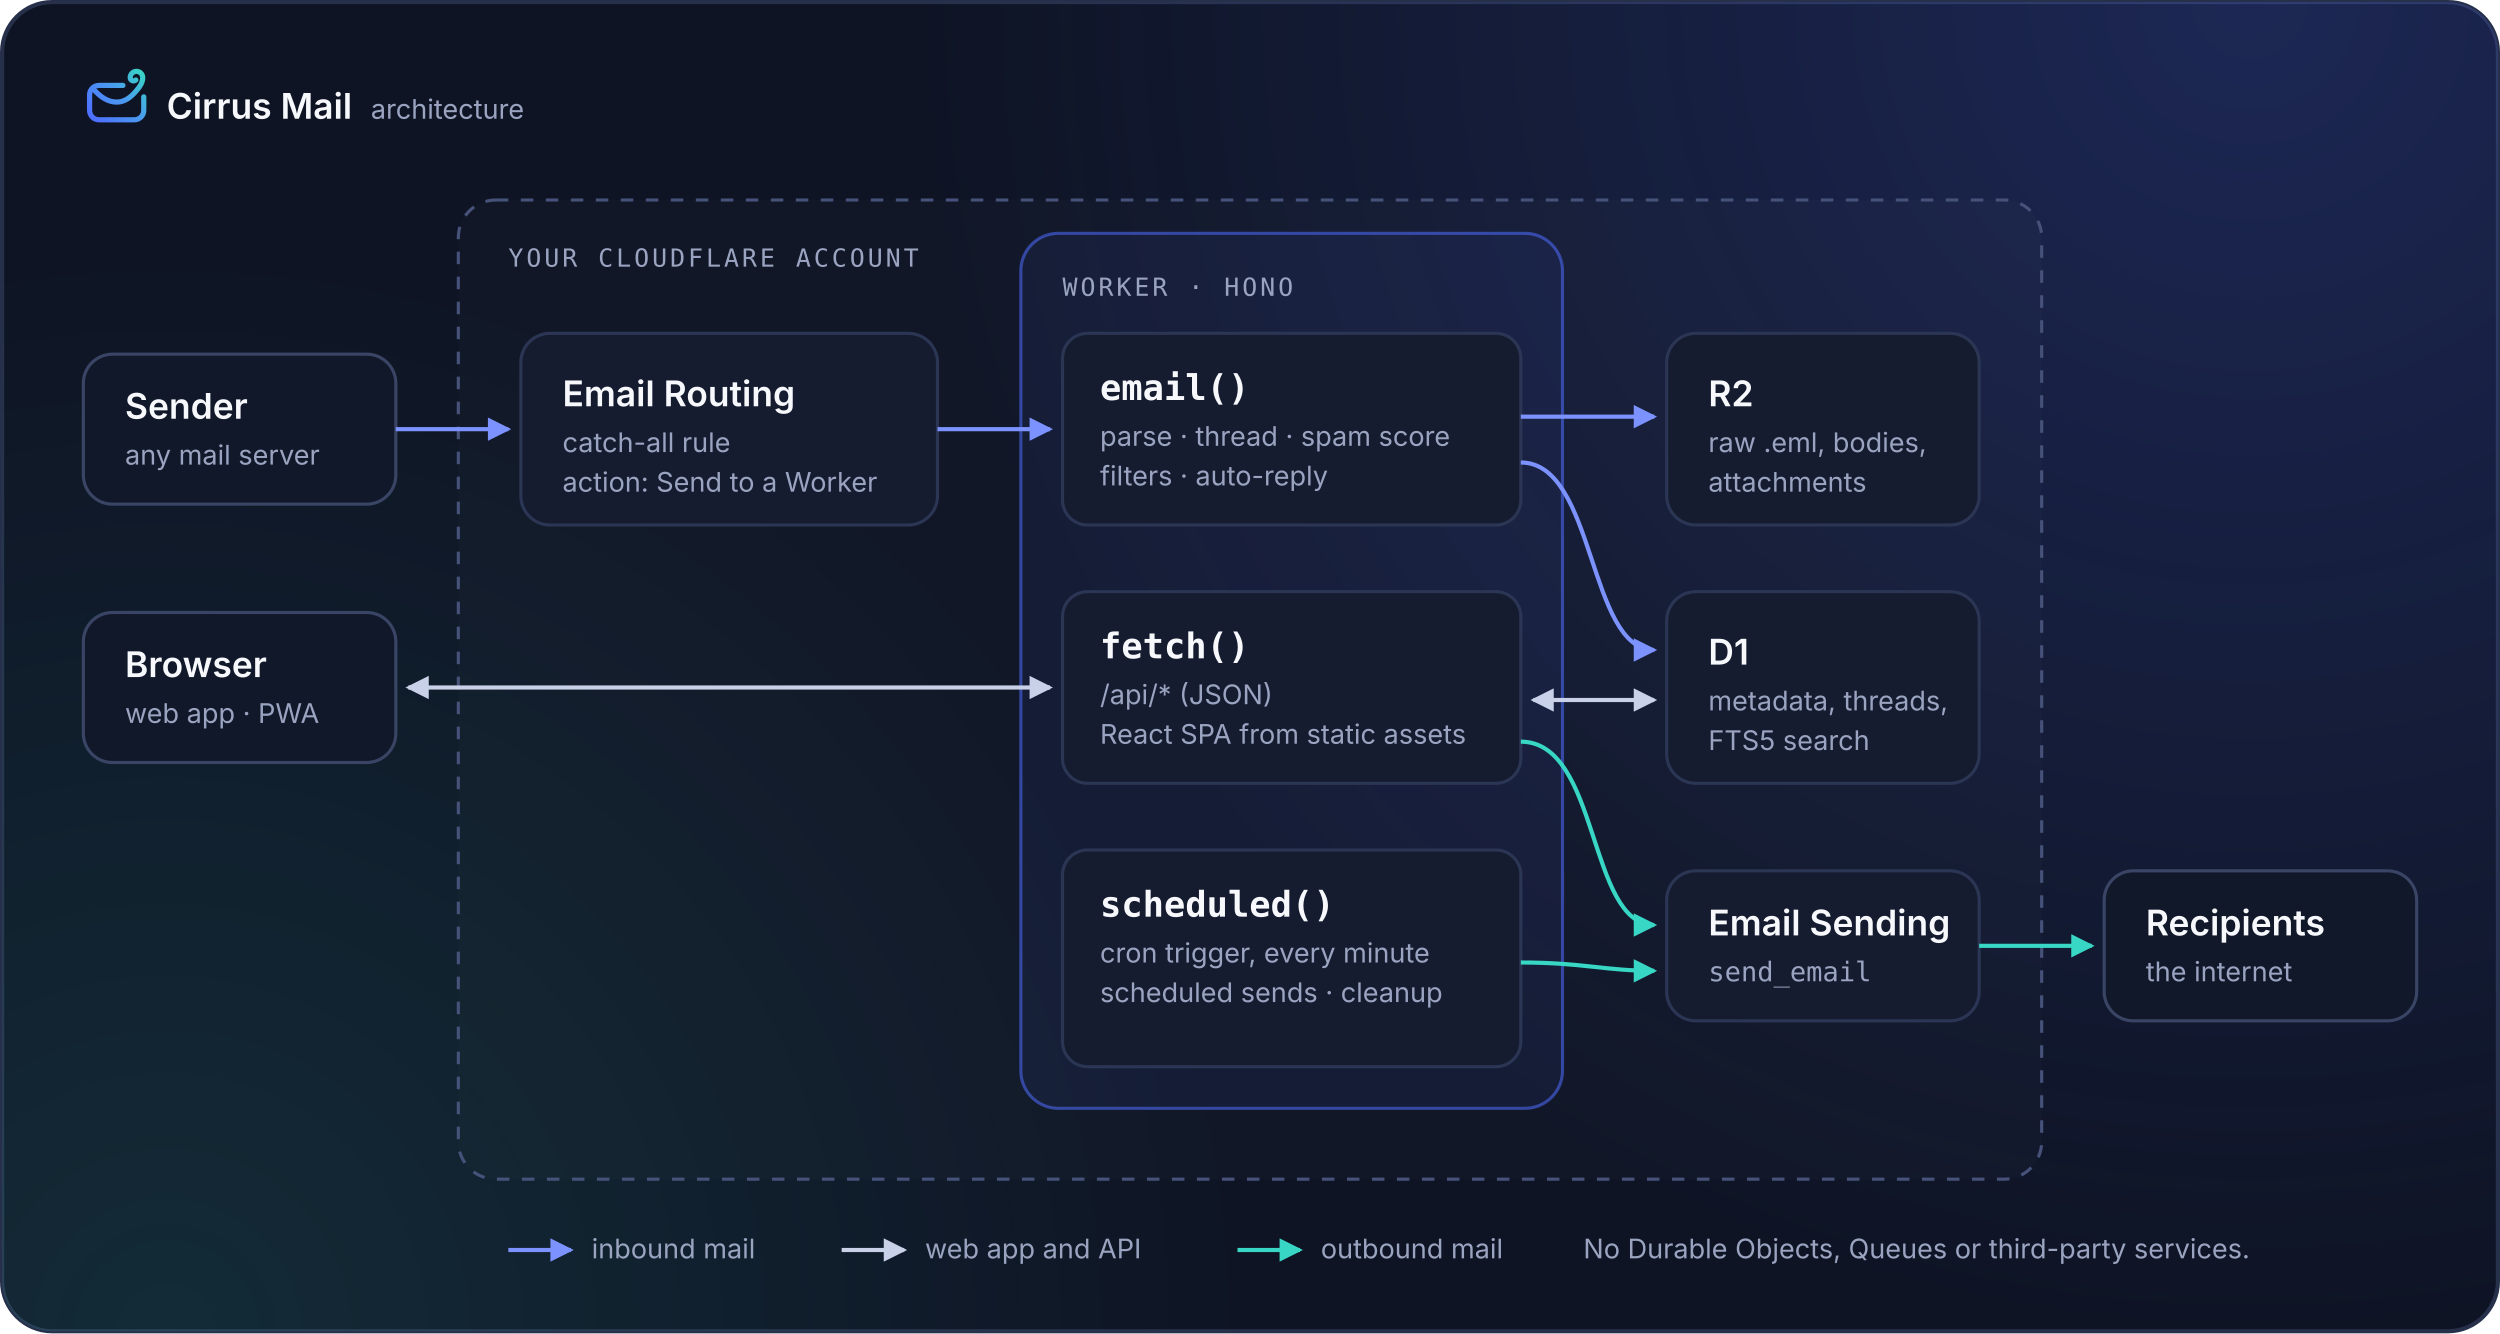
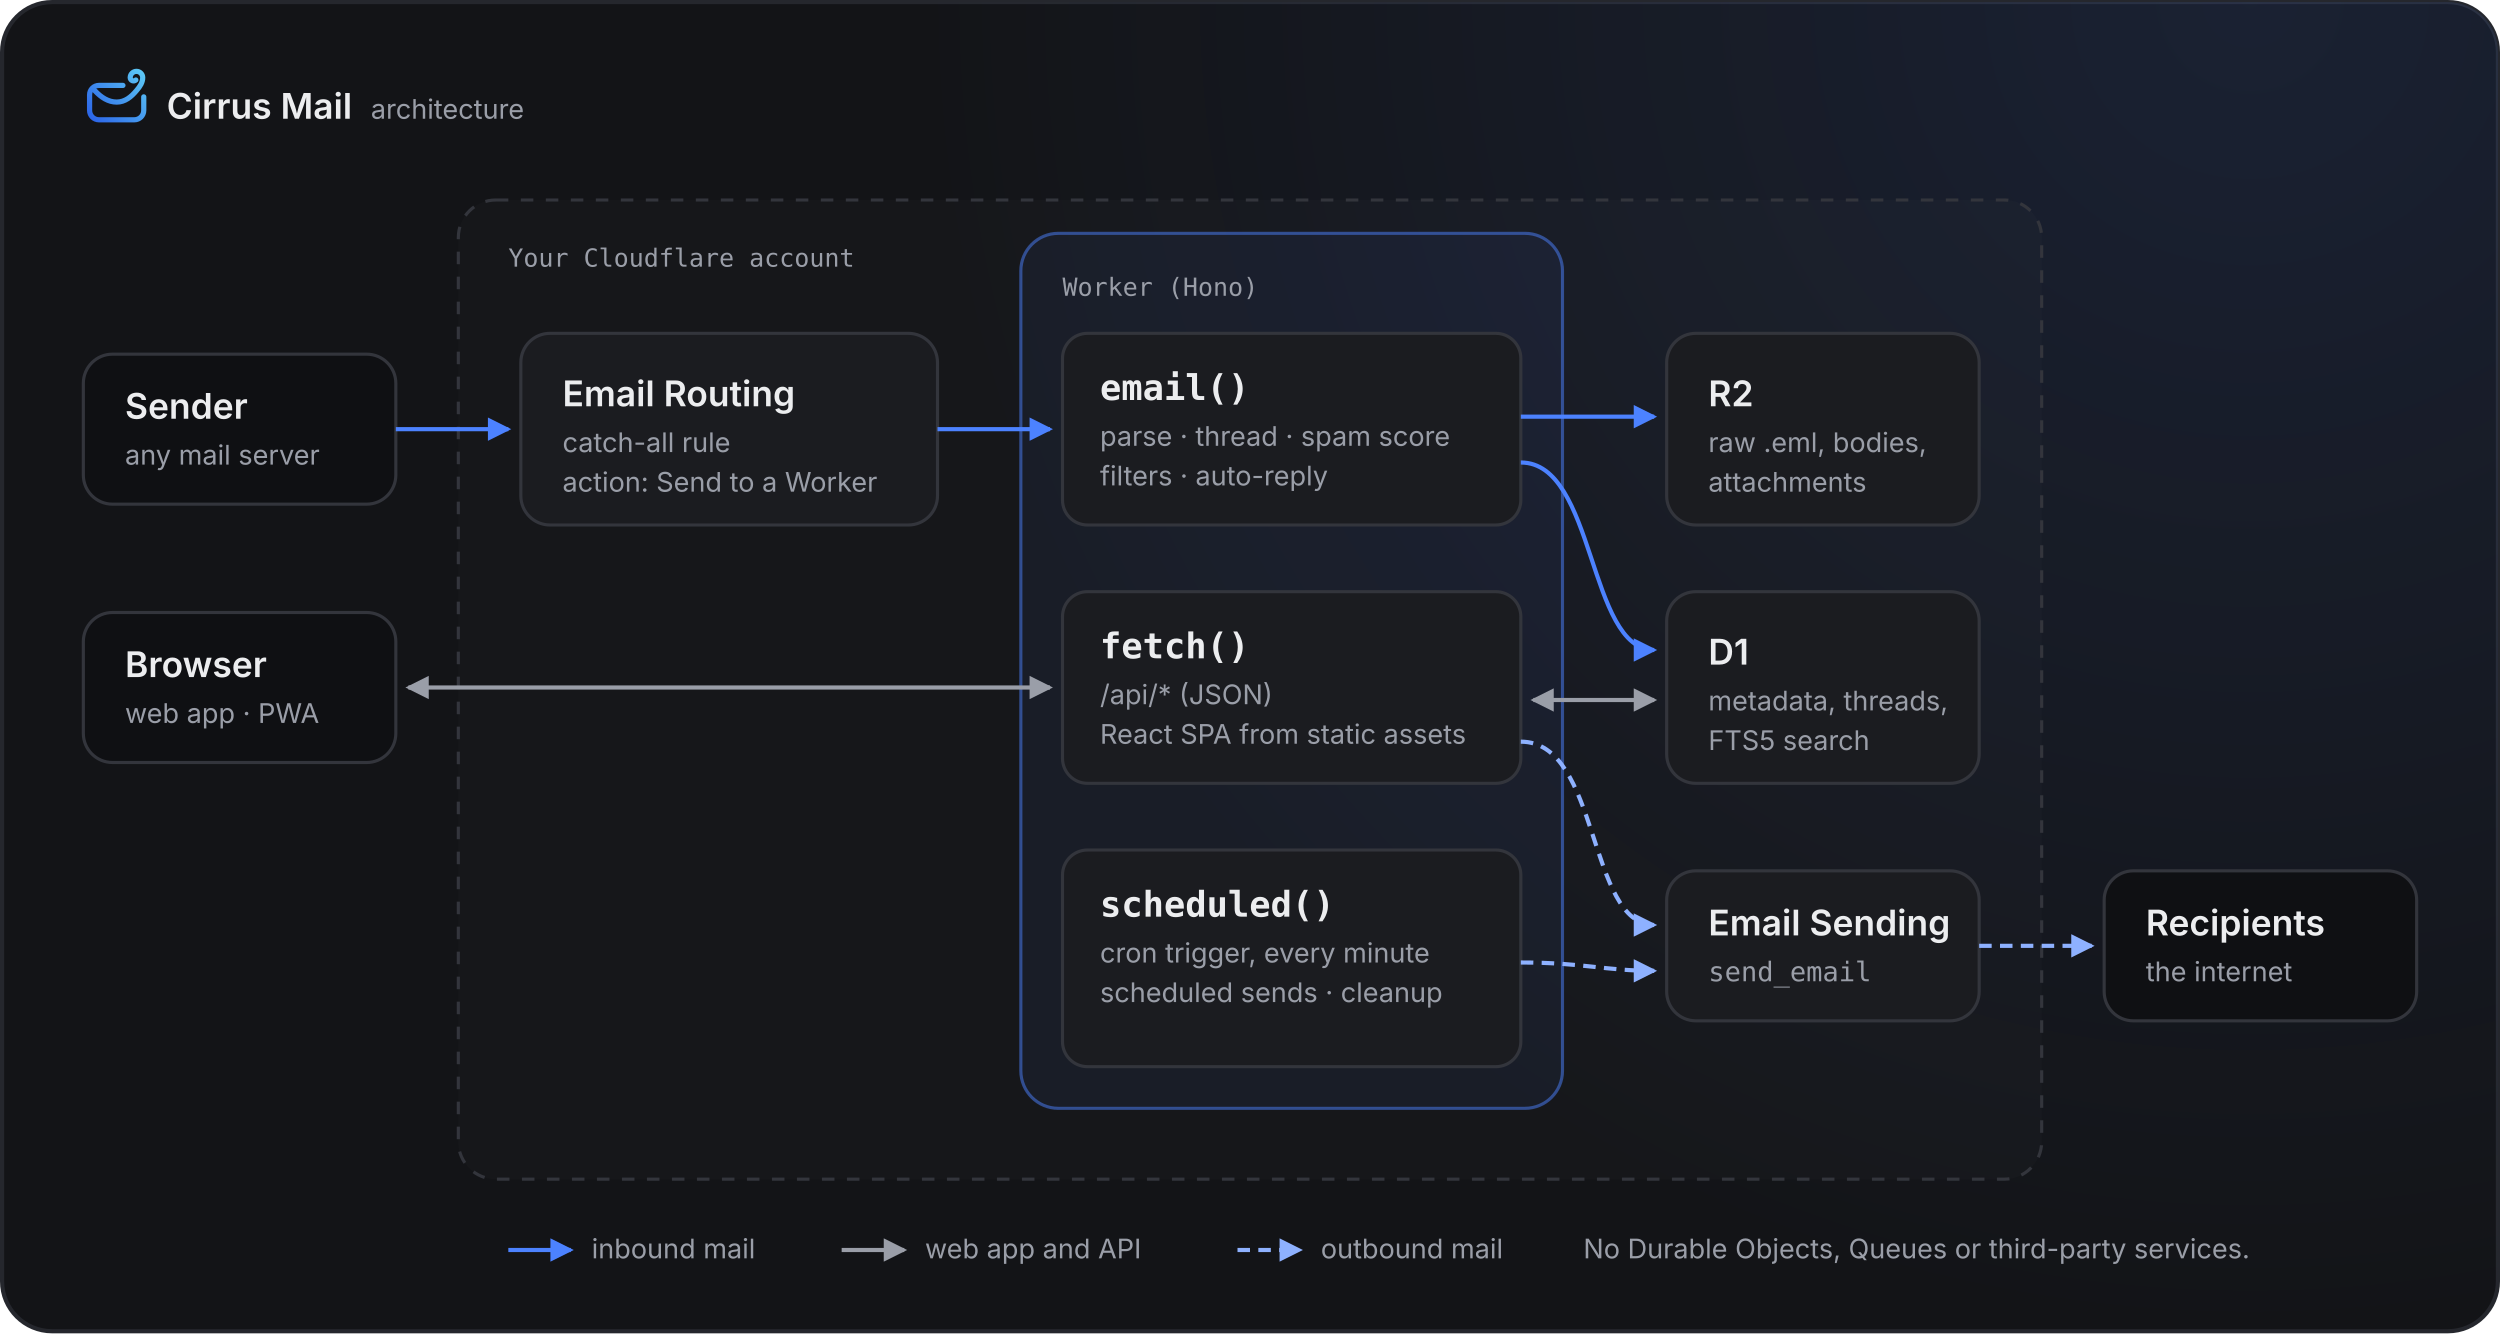
<svg xmlns="http://www.w3.org/2000/svg" width="1200" height="640" viewBox="0 0 1200 640" role="img" aria-labelledby="title desc">
  <defs>
    <radialGradient id="glow" cx="1080" cy="0" r="640" gradientUnits="userSpaceOnUse">
-       <stop offset="0" stop-color="#4F6BFF" stop-opacity=".22" />
-       <stop offset="1" stop-color="#4F6BFF" stop-opacity="0" />
-     </radialGradient>
-     <radialGradient id="glow2" cx="80" cy="640" r="520" gradientUnits="userSpaceOnUse">
-       <stop offset="0" stop-color="#38D6C4" stop-opacity=".12" />
-       <stop offset="1" stop-color="#38D6C4" stop-opacity="0" />
+       <stop offset="0" stop-color="#4C82FF" stop-opacity=".12" />
+       <stop offset="1" stop-color="#4C82FF" stop-opacity="0" />
    </radialGradient>
    <linearGradient id="mk" x1="6" y1="55" x2="57" y2="8" gradientUnits="userSpaceOnUse">
-       <stop offset="0" stop-color="#4F6BFF" />
-       <stop offset=".55" stop-color="#4A9BEF" />
-       <stop offset="1" stop-color="#38D6C4" />
+       <stop offset="0" stop-color="#2B63E8" />
+       <stop offset="1" stop-color="#5CC8F5" />
    </linearGradient>
    <marker id="ai" viewBox="0 0 10 10" refX="8" refY="5" markerWidth="7" markerHeight="7" orient="auto-start-reverse">
-       <path d="M1 1L9 5L1 9z" fill="#7C93FF" />
+       <path d="M1 1L9 5L1 9z" fill="#4C82FF" />
    </marker>
    <marker id="ao" viewBox="0 0 10 10" refX="8" refY="5" markerWidth="7" markerHeight="7" orient="auto-start-reverse">
-       <path d="M1 1L9 5L1 9z" fill="#38D6C4" />
+       <path d="M1 1L9 5L1 9z" fill="#8EB1FF" />
    </marker>
    <marker id="aa" viewBox="0 0 10 10" refX="8" refY="5" markerWidth="7" markerHeight="7" orient="auto-start-reverse">
-       <path d="M1 1L9 5L1 9z" fill="#C9D1E8" />
+       <path d="M1 1L9 5L1 9z" fill="#9A9EA8" />
    </marker>
  </defs>
  <style>
    text { font-family: Inter, ui-sans-serif, system-ui, -apple-system, "Segoe UI", Roboto, Helvetica, Arial, sans-serif; }
-     .h { fill: #F7F8FC; font-size: 17px; font-weight: 600; }
-     .s { fill: #9AA4C0; font-size: 13px; }
+     .h { fill: #ECEDEF; font-size: 17px; font-weight: 600; }
+     .s { fill: #9A9EA8; font-size: 13px; }
    .m { font-family: "JetBrains Mono", ui-monospace, SFMono-Regular, Menlo, Consolas, monospace; }
-     .lbl { fill: #9AA4C0; font-size: 12px; letter-spacing: 1.4px; }
-     .box { fill: #151C30; stroke: #2B3554; stroke-width: 1.5; }
-     .ext { fill: #11182A; stroke: #3A4566; stroke-width: 1.5; }
+     .lbl { fill: #9A9EA8; font-size: 12px; }
+     .box { fill: #1B1C20; stroke: #33353C; stroke-width: 1.5; }
+     .ext { fill: #0F1013; stroke: #33353C; stroke-width: 1.5; }
  </style>
-   <rect x="1" y="1" width="1198" height="638" rx="24" fill="#0E1424" stroke="#26304A" stroke-width="2" />
+   <rect x="1" y="1" width="1198" height="638" rx="24" fill="#131417" stroke="#25272D" stroke-width="2" />
  <rect x="1" y="1" width="1198" height="638" rx="24" fill="url(#glow)" />
-   <rect x="1" y="1" width="1198" height="638" rx="24" fill="url(#glow2)" />
  <g transform="translate(40 30) scale(.5)" fill="none" stroke="url(#mk)" stroke-width="5" stroke-linecap="round" stroke-linejoin="round">
    <path d="M38 22H15a9 9 0 0 0-9 9v15a9 9 0 0 0 9 9h34a9 9 0 0 0 9-9V33" />
    <path d="M11 27c6 6.5 13 11 21 11s14-5 19-11c3.5-4 6-8 6-12.5a6 6 0 0 0-12 0 3.2 3.2 0 0 0 5.4 2.3" />
  </g>
  <text x="80" y="57" class="h">Cirrus Mail</text>
  <text x="178" y="57" class="s">architecture</text>
-   <rect x="220" y="96" width="760" height="470" rx="18" fill="#F7F8FC" fill-opacity=".015" stroke="#46527A" stroke-width="1.5" stroke-dasharray="6 6" />
-   <text x="244" y="128" class="lbl m">YOUR CLOUDFLARE ACCOUNT</text>
+   <rect x="220" y="96" width="760" height="470" rx="18" fill="#ECEDEF" fill-opacity=".015" stroke="#33353C" stroke-width="1.5" stroke-dasharray="6 6" />
+   <text x="244" y="128" class="lbl m">Your Cloudflare account</text>
  <rect x="40" y="170" width="150" height="72" rx="14" class="ext" />
  <text x="60" y="201" class="h">Sender</text>
  <text x="60" y="223" class="s">any mail server</text>
  <rect x="40" y="294" width="150" height="72" rx="14" class="ext" />
  <text x="60" y="325" class="h">Browser</text>
  <text x="60" y="347" class="s">web app · PWA</text>
  <rect x="1010" y="418" width="150" height="72" rx="14" class="ext" />
  <text x="1030" y="449" class="h">Recipients</text>
  <text x="1030" y="471" class="s">the internet</text>
  <rect x="250" y="160" width="200" height="92" rx="14" class="box" />
  <text x="270" y="195" class="h">Email Routing</text>
  <text x="270" y="217" class="s">catch-all rule</text>
  <text x="270" y="236" class="s">action: Send to a Worker</text>
-   <rect x="490" y="112" width="260" height="420" rx="18" fill="#4F6BFF" fill-opacity=".07" stroke="#4F6BFF" stroke-opacity=".55" stroke-width="1.5" />
-   <text x="510" y="142" class="lbl m">WORKER · HONO</text>
+   <rect x="490" y="112" width="260" height="420" rx="18" fill="#4C82FF" fill-opacity=".06" stroke="#4C82FF" stroke-opacity=".5" stroke-width="1.5" />
+   <text x="510" y="142" class="lbl m">Worker (Hono)</text>
  <rect x="510" y="160" width="220" height="92" rx="12" class="box" />
  <text x="528" y="192" class="h m">email()</text>
  <text x="528" y="214" class="s">parse · thread · spam score</text>
  <text x="528" y="233" class="s">filters · auto-reply</text>
  <rect x="510" y="284" width="220" height="92" rx="12" class="box" />
  <text x="528" y="316" class="h m">fetch()</text>
  <text x="528" y="338" class="s">/api/* (JSON)</text>
  <text x="528" y="357" class="s">React SPA from static assets</text>
  <rect x="510" y="408" width="220" height="104" rx="12" class="box" />
  <text x="528" y="440" class="h m">scheduled()</text>
  <text x="528" y="462" class="s">cron trigger, every minute</text>
  <text x="528" y="481" class="s">scheduled sends · cleanup</text>
  <rect x="800" y="160" width="150" height="92" rx="14" class="box" />
  <text x="820" y="195" class="h">R2</text>
  <text x="820" y="217" class="s">raw .eml, bodies,</text>
  <text x="820" y="236" class="s">attachments</text>
  <rect x="800" y="284" width="150" height="92" rx="14" class="box" />
  <text x="820" y="319" class="h">D1</text>
  <text x="820" y="341" class="s">metadata, threads,</text>
  <text x="820" y="360" class="s">FTS5 search</text>
  <rect x="800" y="418" width="150" height="72" rx="14" class="box" />
  <text x="820" y="449" class="h">Email Sending</text>
  <text x="820" y="471" class="s m">send_email</text>
-   <g fill="none" stroke="#7C93FF" stroke-width="2" marker-end="url(#ai)">
+   <g fill="none" stroke="#4C82FF" stroke-width="2" marker-end="url(#ai)">
    <path d="M190 206H244" />
    <path d="M450 206H504" />
    <path d="M730 200H794" />
    <path d="M730 222C766 222 762 312 794 312" />
  </g>
-   <g fill="none" stroke="#C9D1E8" stroke-width="2" marker-start="url(#aa)" marker-end="url(#aa)">
+   <g fill="none" stroke="#9A9EA8" stroke-width="2" marker-start="url(#aa)" marker-end="url(#aa)">
    <path d="M196 330H504" />
    <path d="M736 336H794" />
  </g>
-   <g fill="none" stroke="#38D6C4" stroke-width="2" marker-end="url(#ao)">
+   <g fill="none" stroke="#8EB1FF" stroke-width="2" stroke-dasharray="6 4" marker-end="url(#ao)">
    <path d="M730 356C768 356 762 444 794 444" />
    <path d="M730 462C760 462 770 466 794 466" />
    <path d="M950 454H1004" />
  </g>
  <g class="s">
-     <path d="M244 600H274" stroke="#7C93FF" stroke-width="2" marker-end="url(#ai)" />
+     <path d="M244 600H274" stroke="#4C82FF" stroke-width="2" marker-end="url(#ai)" />
    <text x="284" y="604" class="s">inbound mail</text>
-     <path d="M404 600H434" stroke="#C9D1E8" stroke-width="2" marker-end="url(#aa)" />
+     <path d="M404 600H434" stroke="#9A9EA8" stroke-width="2" marker-end="url(#aa)" />
    <text x="444" y="604" class="s">web app and API</text>
-     <path d="M594 600H624" stroke="#38D6C4" stroke-width="2" marker-end="url(#ao)" />
+     <path d="M594 600H624" stroke="#8EB1FF" stroke-width="2" stroke-dasharray="6 4" marker-end="url(#ao)" />
    <text x="634" y="604" class="s">outbound mail</text>
    <text x="760" y="604" class="s">No Durable Objects, Queues or third-party services.</text>
  </g>
</svg>
